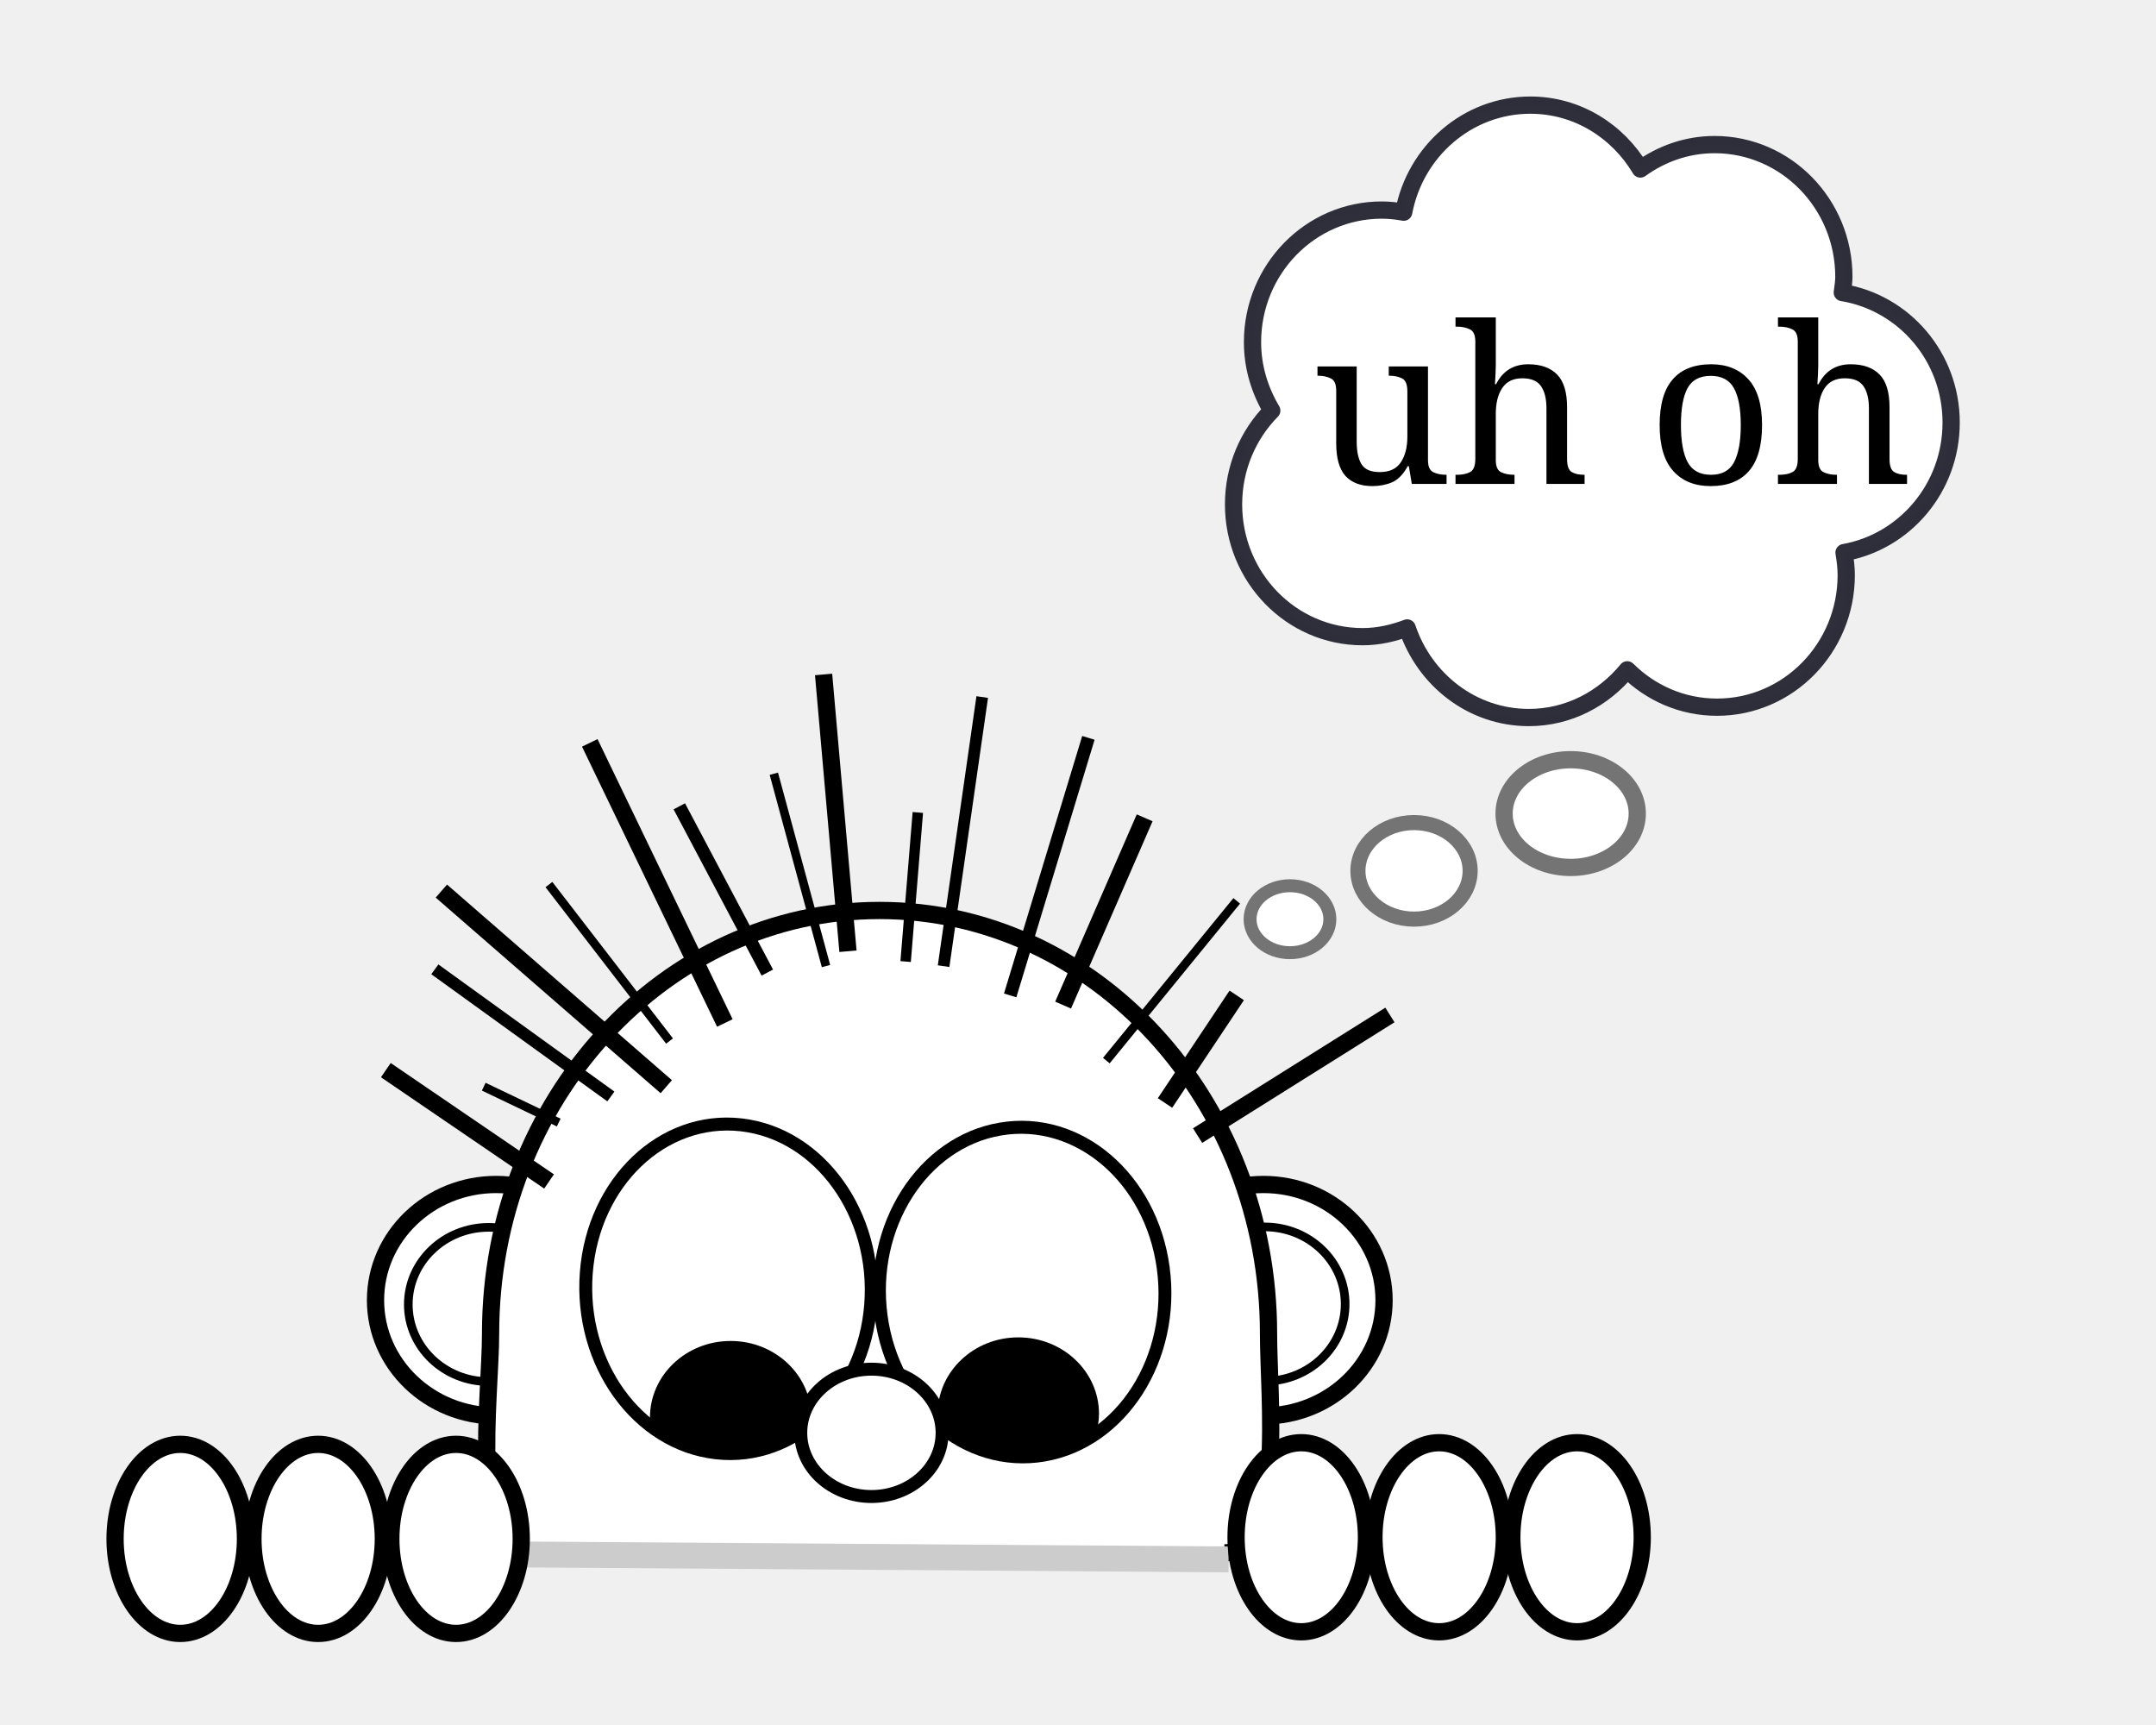
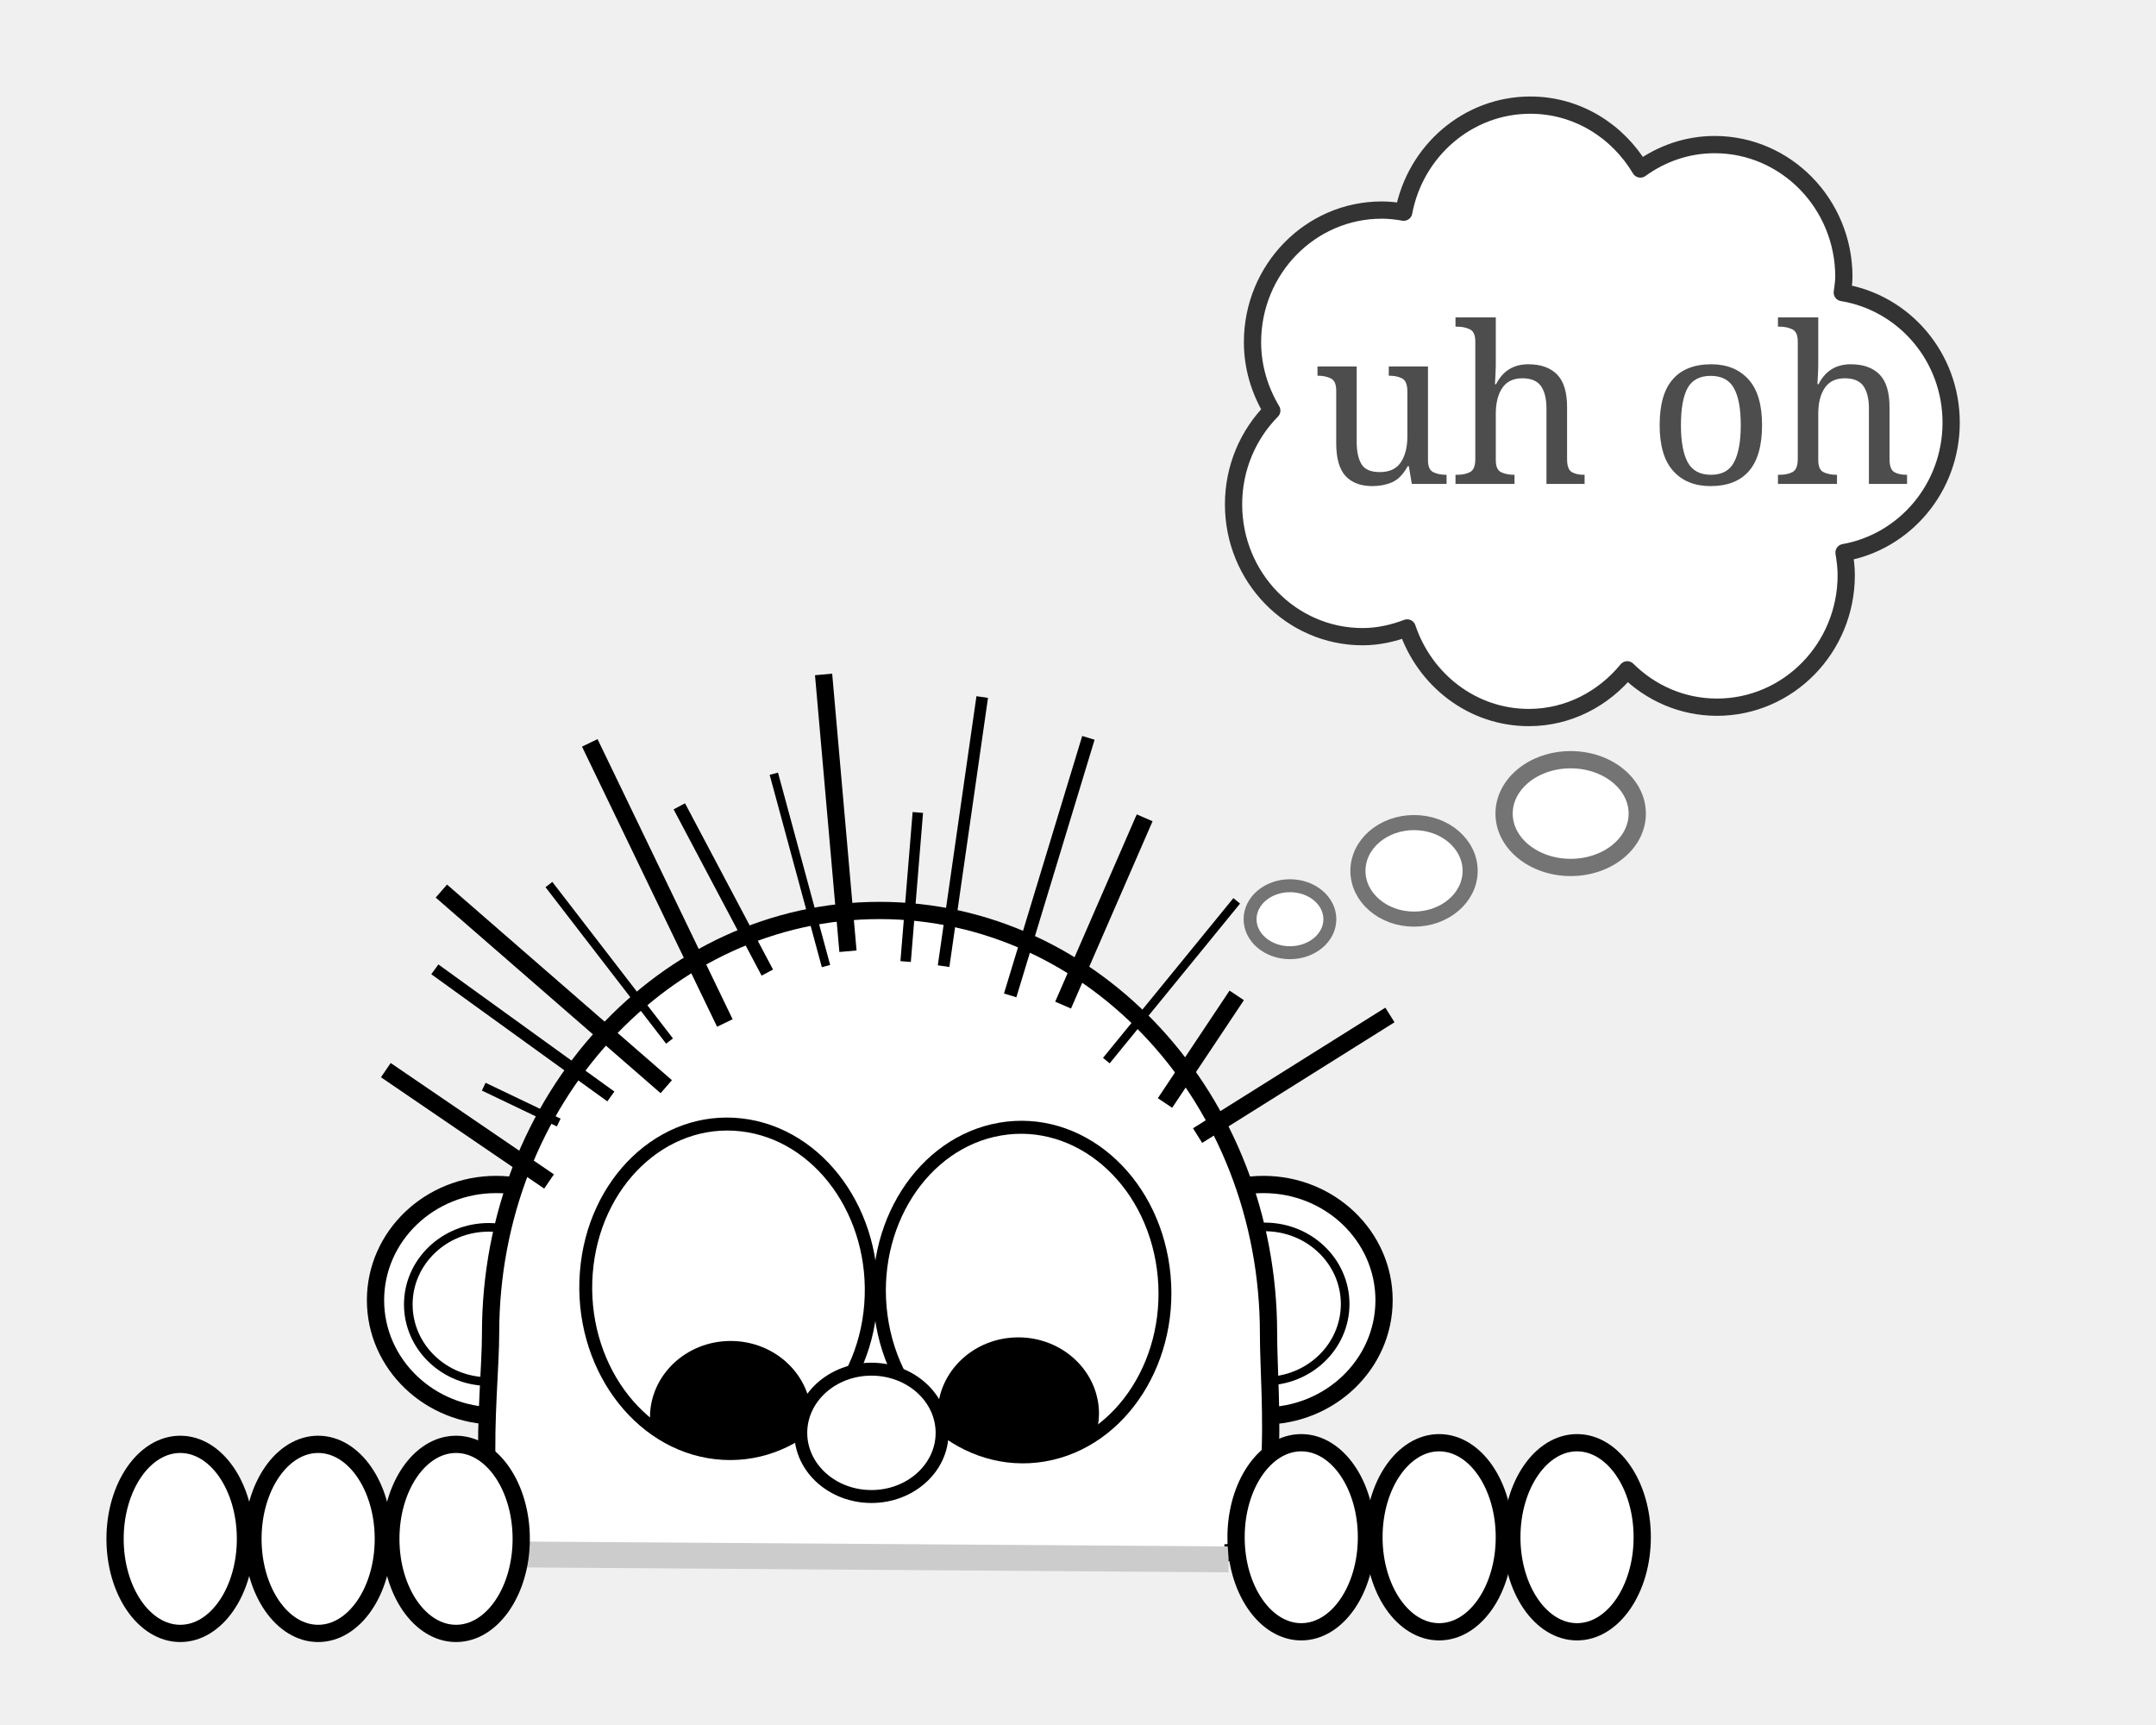
<svg xmlns="http://www.w3.org/2000/svg" width="250mm" height="200mm" viewBox="0 0 250 200" version="1.1" id="svg8">
  <defs id="defs2" />
  <g id="layer1" transform="translate(0,-97)">
    <ellipse ry="13.418" rx="13.985" cy="247.749" cx="146.504" id="ellipse4559" style="opacity:1;fill:#ffffff;fill-opacity:1;stroke:#000000;stroke-width:2;stroke-miterlimit:4;stroke-dasharray:none;stroke-opacity:1" />
    <ellipse style="opacity:1;fill:#ffffff;fill-opacity:1;stroke:#000000;stroke-width:2;stroke-miterlimit:4;stroke-dasharray:none;stroke-opacity:1" id="path4550" cx="57.528" cy="247.749" rx="13.985" ry="13.418" />
    <ellipse style="opacity:1;fill:#ffffff;fill-opacity:1;stroke:#000000;stroke-width:1;stroke-miterlimit:4;stroke-dasharray:none;stroke-opacity:1" id="path4550-0" cx="56.664" cy="248.242" rx="9.319" ry="8.941" />
    <ellipse style="opacity:1;fill:#ffffff;fill-opacity:1;stroke:#000000;stroke-width:1;stroke-miterlimit:4;stroke-dasharray:none;stroke-opacity:1" id="path4550-0-5" cx="146.659" cy="248.193" rx="9.319" ry="8.941" />
    <path style="opacity:1;fill:#ffffff;fill-opacity:1;stroke:#000000;stroke-width:2;stroke-miterlimit:4;stroke-dasharray:none;stroke-opacity:1" d="m 141.975,277.043 c 7.129,0 5.099,-18.206 5.118,-25.438 -5e-5,-27.086 -20.194,-49.043 -45.104,-49.043 -24.91,-4e-5 -45.104,21.957 -45.104,49.043 0.016,7.231 -2.585,26.005 4.543,26.005" id="path4554" />
    <ellipse style="fill:#ffffff;stroke:#000000;stroke-width:1.5;stroke-miterlimit:4;stroke-dasharray:none;stroke-opacity:1" id="ellipse4591" cx="-103.186" cy="-235.561" rx="16.593" ry="19.068" transform="matrix(-0.9937052,-0.1120265,0.07668232,-0.9970556,0,0)" />
    <ellipse transform="matrix(0.985697,-0.1685272,-0.1334317,-0.991058,0,0)" ry="19.068" rx="16.593" cy="-263.416" cx="84.59" id="ellipse4534" style="fill:#ffffff;stroke:#000000;stroke-width:1.5;stroke-miterlimit:4;stroke-dasharray:none;stroke-opacity:1" />
    <path style="fill:none;stroke:#000000;stroke-width:2;stroke-linecap:butt;stroke-linejoin:miter;stroke-miterlimit:4;stroke-dasharray:none;stroke-opacity:1" d="M 63.666,233.983 C 44.738,221.074 44.738,221.074 44.738,221.074" id="path4593" />
    <path style="fill:none;stroke:#000000;stroke-width:2;stroke-linecap:butt;stroke-linejoin:miter;stroke-miterlimit:4;stroke-dasharray:none;stroke-opacity:1" d="M 77.258,222.993 C 51.178,200.314 51.178,200.314 51.178,200.314" id="path4595" />
    <path style="fill:none;stroke:#000000;stroke-width:1;stroke-linecap:butt;stroke-linejoin:miter;stroke-miterlimit:4;stroke-dasharray:none;stroke-opacity:1" d="M 95.779,209.008 C 89.731,186.707 89.731,186.707 89.731,186.707" id="path4599" />
    <path style="fill:none;stroke:#000000;stroke-width:1.5;stroke-linecap:butt;stroke-linejoin:miter;stroke-miterlimit:4;stroke-dasharray:none;stroke-opacity:1" d="m 117.135,212.409 c 9.071,-29.86 9.071,-29.86 9.071,-29.86" id="path4603" />
    <path style="fill:none;stroke:#000000;stroke-width:1;stroke-linecap:butt;stroke-linejoin:miter;stroke-miterlimit:4;stroke-dasharray:none;stroke-opacity:1" d="M 128.285,219.969 C 143.404,201.448 143.404,201.448 143.404,201.448" id="path4605" />
    <path style="fill:none;stroke:#000000;stroke-width:2;stroke-linecap:butt;stroke-linejoin:miter;stroke-miterlimit:4;stroke-dasharray:none;stroke-opacity:1" d="M 138.868,228.662 C 161.169,214.677 161.169,214.677 161.169,214.677" id="path4607" />
    <path style="fill:none;stroke:#000000;stroke-width:2;stroke-linecap:butt;stroke-linejoin:miter;stroke-miterlimit:4;stroke-dasharray:none;stroke-opacity:1" d="m 123.274,213.534 c 9.455,-21.714 9.455,-21.714 9.455,-21.714" id="path4609" />
    <path style="fill:none;stroke:#000000;stroke-width:0.265px;stroke-linecap:butt;stroke-linejoin:miter;stroke-opacity:1" d="m 108.101,147.699 v 0 0" id="path4611" />
    <path style="fill:none;stroke:#000000;stroke-width:1;stroke-linecap:butt;stroke-linejoin:miter;stroke-miterlimit:4;stroke-dasharray:none;stroke-opacity:1" d="M 77.636,217.701 C 63.651,199.558 63.651,199.558 63.651,199.558" id="path4615" />
    <path style="fill:none;stroke:#000000;stroke-width:1.5;stroke-linecap:butt;stroke-linejoin:miter;stroke-miterlimit:4;stroke-dasharray:none;stroke-opacity:1" d="m 88.975,209.764 c -10.205,-19.277 -10.205,-19.277 -10.205,-19.277" id="path4619" />
    <path style="fill:none;stroke:#000000;stroke-width:1.21;stroke-linecap:butt;stroke-linejoin:miter;stroke-miterlimit:4;stroke-dasharray:none;stroke-opacity:1" d="m 105.012,208.484 c 1.416,-17.285 1.416,-17.285 1.416,-17.285" id="path4621" />
    <path style="fill:none;stroke:#000000;stroke-width:2;stroke-linecap:butt;stroke-linejoin:miter;stroke-miterlimit:4;stroke-dasharray:none;stroke-opacity:1" d="M 135.089,224.883 C 143.404,212.409 143.404,212.409 143.404,212.409" id="path4627" />
    <path style="fill:none;stroke:#000000;stroke-width:2;stroke-linecap:butt;stroke-linejoin:miter;stroke-miterlimit:4;stroke-dasharray:none;stroke-opacity:1" d="M 98.326,207.288 C 95.5,175.198 95.5,175.198 95.5,175.198" id="path4629" />
    <path style="fill:none;stroke:#000000;stroke-width:1.354;stroke-linecap:butt;stroke-linejoin:miter;stroke-miterlimit:4;stroke-dasharray:none;stroke-opacity:1" d="m 109.415,209.017 c 4.479,-31.201 4.479,-31.201 4.479,-31.201" id="path4631" />
    <path style="fill:none;stroke:#000000;stroke-width:1;stroke-linecap:butt;stroke-linejoin:miter;stroke-miterlimit:4;stroke-dasharray:none;stroke-opacity:1" d="m 64.785,227.15 c -8.693,-4.158 -8.693,-4.158 -8.693,-4.158" id="path4635" />
    <path style="fill:none;stroke:#000000;stroke-width:1.4;stroke-linecap:butt;stroke-linejoin:miter;stroke-miterlimit:4;stroke-dasharray:none;stroke-opacity:1" d="M 70.833,224.127 C 50.422,209.386 50.422,209.386 50.422,209.386" id="path4637" />
    <path style="fill:none;stroke:#cccccc;stroke-width:3;stroke-linecap:butt;stroke-linejoin:miter;stroke-miterlimit:4;stroke-dasharray:none;stroke-opacity:1" d="m 61.005,277.232 c 81.454,0.567 81.454,0.567 81.454,0.567" id="path5290" />
    <ellipse ry="10.961" rx="7.56" cy="275.232" cx="166.877" id="ellipse4567" style="opacity:1;fill:#ffffff;fill-opacity:1;stroke:#000000;stroke-width:2;stroke-miterlimit:4;stroke-dasharray:none;stroke-opacity:1" />
    <ellipse style="opacity:1;fill:#ffffff;fill-opacity:1;stroke:#000000;stroke-width:2;stroke-miterlimit:4;stroke-dasharray:none;stroke-opacity:1" id="ellipse4569" cx="182.865" cy="275.232" rx="7.56" ry="10.961" />
    <ellipse ry="10.961" rx="7.56" cy="275.232" cx="150.888" id="ellipse4571" style="opacity:1;fill:#ffffff;fill-opacity:1;stroke:#000000;stroke-width:2;stroke-miterlimit:4;stroke-dasharray:none;stroke-opacity:1" />
    <ellipse style="opacity:1;fill:#ffffff;fill-opacity:1;stroke:#000000;stroke-width:2;stroke-miterlimit:4;stroke-dasharray:none;stroke-opacity:1" id="path4561" cx="36.89" cy="275.421" rx="7.56" ry="10.961" />
    <ellipse ry="10.961" rx="7.56" cy="275.421" cx="52.879" id="ellipse4563" style="opacity:1;fill:#ffffff;fill-opacity:1;stroke:#000000;stroke-width:2;stroke-miterlimit:4;stroke-dasharray:none;stroke-opacity:1" />
    <ellipse style="opacity:1;fill:#ffffff;fill-opacity:1;stroke:#000000;stroke-width:2;stroke-miterlimit:4;stroke-dasharray:none;stroke-opacity:1" id="ellipse4565" cx="20.902" cy="275.421" rx="7.56" ry="10.961" />
    <path style="fill:#000000;fill-opacity:1;stroke:none;stroke-width:2.295;stroke-miterlimit:4;stroke-dasharray:none;stroke-opacity:1" d="m 84.723,252.475 a 9.355,8.866 0 0 0 -9.355,8.866 9.355,8.866 0 0 0 0.011,0.295 13.919,13.299 76.642 0 0 9.009,4.423 13.919,13.299 76.642 0 0 9.582,-3.454 9.355,8.866 0 0 0 0.107,-1.264 9.355,8.866 0 0 0 -9.355,-8.866 z" id="path5292" />
    <path style="fill:none;stroke:#000000;stroke-width:2;stroke-linecap:butt;stroke-linejoin:miter;stroke-miterlimit:4;stroke-dasharray:none;stroke-opacity:1" d="M 84.05,215.608 C 68.388,183.13 68.388,183.13 68.388,183.13" id="path4619-5" />
    <path style="fill:#000000;fill-opacity:1;stroke:none;stroke-width:2.295;stroke-miterlimit:4;stroke-dasharray:none;stroke-opacity:1" d="m 118.08,252.057 a 9.355,8.866 0 0 0 -9.355,8.866 9.355,8.866 0 0 0 0.011,0.295 13.919,13.299 76.642 0 0 9.01,4.423 13.919,13.299 76.642 0 0 9.582,-3.454 9.355,8.866 0 0 0 0.107,-1.264 9.355,8.866 0 0 0 -9.355,-8.866 z" id="path5292-0" />
    <ellipse style="fill:#ffffff;fill-opacity:1;stroke:#000000;stroke-width:1.5;stroke-miterlimit:4;stroke-dasharray:none;stroke-opacity:1" id="path4536" cx="101.048" cy="263.127" rx="8.194" ry="7.382" />
-     <path d="m 177.46,109.189 c 5.419,0 10.121,2.99 12.751,7.406 2.44,-1.764 5.398,-2.831 8.61,-2.831 8.268,0 14.986,6.875 14.986,15.337 0,0.622 -0.113,1.216 -0.183,1.819 7.141,1.166 12.622,7.44 12.622,15.074 0,7.565 -5.377,13.825 -12.421,15.074 0.143,0.849 0.256,1.715 0.256,2.606 0,8.462 -6.718,15.318 -14.986,15.318 -4.05,0 -7.709,-1.656 -10.406,-4.331 -2.748,3.346 -6.811,5.531 -11.413,5.531 -6.566,0 -12.086,-4.366 -14.106,-10.387 -1.617,0.612 -3.342,1.012 -5.166,1.012 -8.268,0 -14.967,-6.875 -14.967,-15.337 0,-4.255 1.695,-8.096 4.433,-10.875 -1.383,-2.321 -2.235,-5.015 -2.235,-7.931 0,-8.462 6.718,-15.318 14.986,-15.318 0.87,0 1.717,0.098 2.546,0.244 1.335,-7.065 7.402,-12.412 14.693,-12.412 z" id="path3422" style="opacity:1;fill:#ffffff;fill-opacity:1;stroke:#22222f;stroke-width:2;stroke-linecap:butt;stroke-linejoin:round;stroke-miterlimit:4;stroke-dasharray:none;stroke-dashoffset:0;stroke-opacity:0.941" />
+     <path d="m 177.46,109.189 c 5.419,0 10.121,2.99 12.751,7.406 2.44,-1.764 5.398,-2.831 8.61,-2.831 8.268,0 14.986,6.875 14.986,15.337 0,0.622 -0.113,1.216 -0.183,1.819 7.141,1.166 12.622,7.44 12.622,15.074 0,7.565 -5.377,13.825 -12.421,15.074 0.143,0.849 0.256,1.715 0.256,2.606 0,8.462 -6.718,15.318 -14.986,15.318 -4.05,0 -7.709,-1.656 -10.406,-4.331 -2.748,3.346 -6.811,5.531 -11.413,5.531 -6.566,0 -12.086,-4.366 -14.106,-10.387 -1.617,0.612 -3.342,1.012 -5.166,1.012 -8.268,0 -14.967,-6.875 -14.967,-15.337 0,-4.255 1.695,-8.096 4.433,-10.875 -1.383,-2.321 -2.235,-5.015 -2.235,-7.931 0,-8.462 6.718,-15.318 14.986,-15.318 0.87,0 1.717,0.098 2.546,0.244 1.335,-7.065 7.402,-12.412 14.693,-12.412 z" id="path3422" style="opacity:1;fill:#ffffff;fill-opacity:1;stroke:#333333;stroke-width:2;stroke-linecap:butt;stroke-linejoin:round;stroke-miterlimit:4;stroke-dasharray:none;stroke-dashoffset:0;stroke-opacity:1" />
    <ellipse cy="197.968" cx="-163.965" id="path3424" style="opacity:1;fill:#ffffff;fill-opacity:1;stroke:#747474;stroke-width:1.75;stroke-linecap:butt;stroke-linejoin:round;stroke-miterlimit:4;stroke-dasharray:none;stroke-dashoffset:0;stroke-opacity:1" transform="scale(-1,1)" rx="6.506" ry="5.597" />
    <ellipse cy="203.575" cx="-149.579" id="path3426" style="opacity:1;fill:#ffffff;fill-opacity:1;stroke:#747474;stroke-width:1.5;stroke-linecap:butt;stroke-linejoin:round;stroke-miterlimit:4;stroke-dasharray:none;stroke-dashoffset:0;stroke-opacity:1" transform="scale(-1,1)" rx="4.626" ry="3.883" />
    <text xml:space="preserve" style="font-style:normal;font-variant:normal;font-weight:normal;font-stretch:normal;font-size:22.578px;line-height:1.25;font-family:'Ink Free';-inkscape-font-specification:'Ink Free, Normal';font-variant-ligatures:normal;font-variant-caps:normal;font-variant-numeric:normal;font-feature-settings:normal;text-align:start;letter-spacing:0px;word-spacing:0px;writing-mode:lr-tb;text-anchor:start;fill:#000000;fill-opacity:1;stroke:none;stroke-width:0.265" x="152.191" y="153.111" id="text5369">
-       <tspan id="tspan5367" x="152.191" y="153.111" style="font-style:normal;font-variant:normal;font-weight:normal;font-stretch:normal;font-size:25.4px;font-family:Georgia;-inkscape-font-specification:'Georgia, Normal';font-variant-ligatures:normal;font-variant-caps:normal;font-variant-numeric:normal;font-feature-settings:normal;text-align:start;writing-mode:lr-tb;text-anchor:start;stroke-width:0.265">uh oh</tspan>
+       <tspan id="tspan5367" x="152.191" y="153.111" style="font-style:normal;font-variant:normal;font-weight:normal;font-stretch:normal;font-size:25.4px;font-family:Georgia;-inkscape-font-specification:'Georgia, Normal';font-variant-ligatures:normal;font-variant-caps:normal;font-variant-numeric:normal;font-feature-settings:normal;text-align:start;writing-mode:lr-tb;text-anchor:start;stroke-width:0.265;fill:#4d4d4d">uh oh</tspan>
    </text>
    <ellipse cy="191.328" cx="-182.128" id="path3424-1" style="opacity:1;fill:#ffffff;fill-opacity:1;stroke:#747474;stroke-width:2;stroke-linecap:butt;stroke-linejoin:round;stroke-miterlimit:4;stroke-dasharray:none;stroke-dashoffset:0;stroke-opacity:1" transform="scale(-1,1)" rx="7.721" ry="6.245" />
  </g>
</svg>
